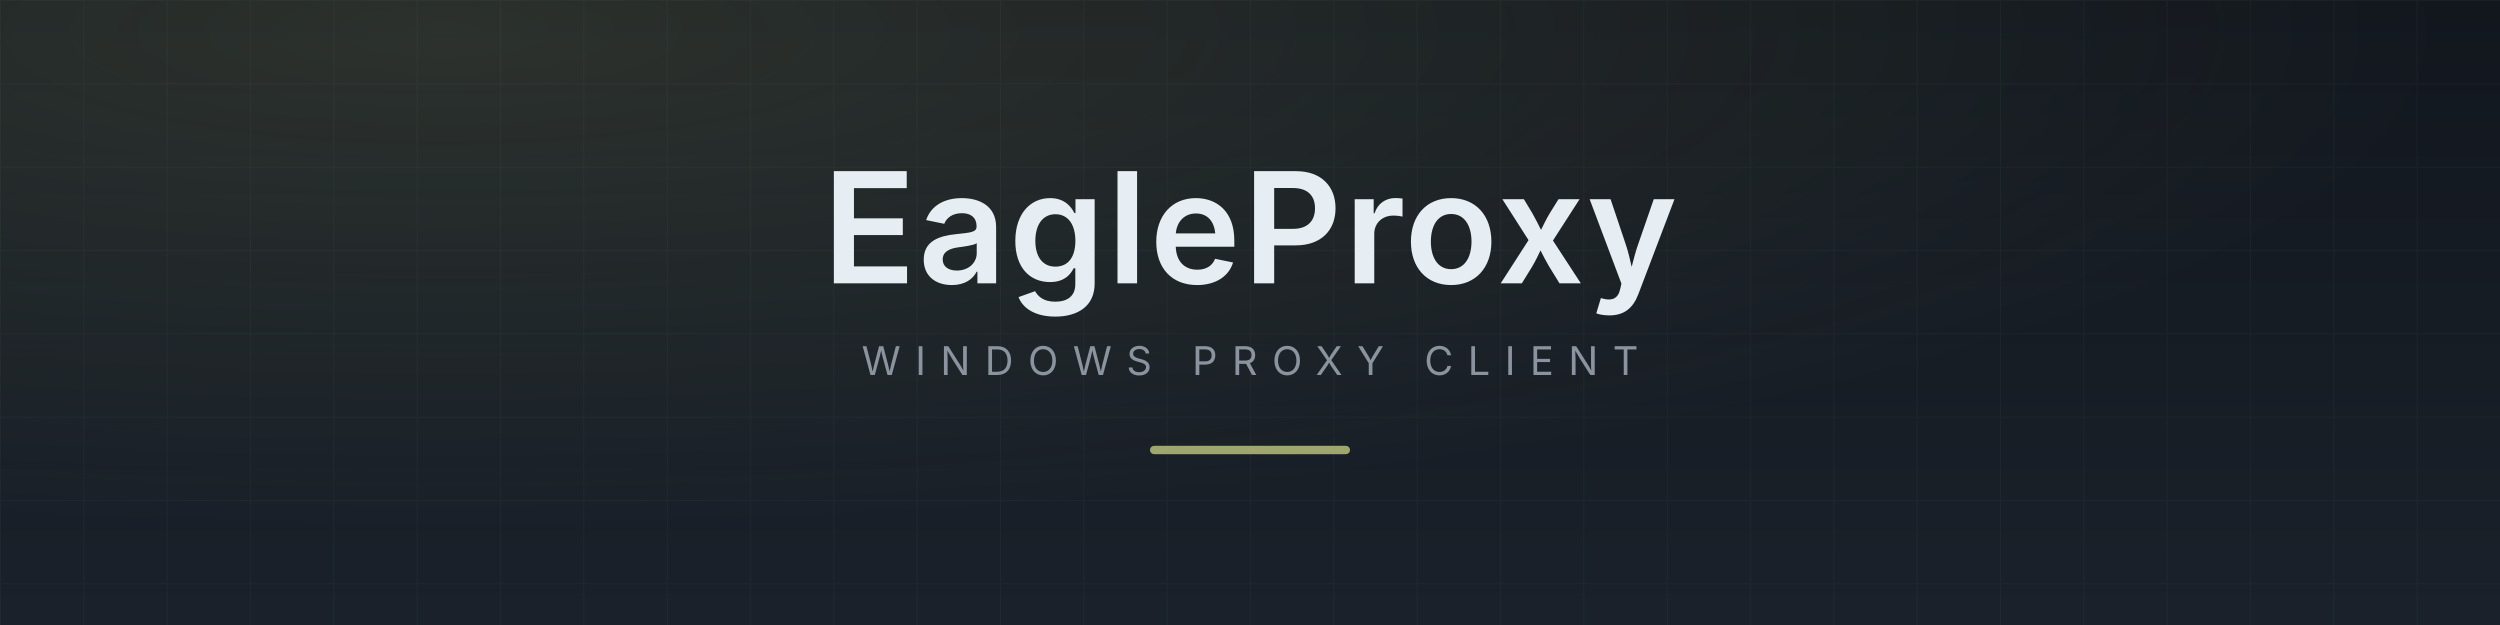
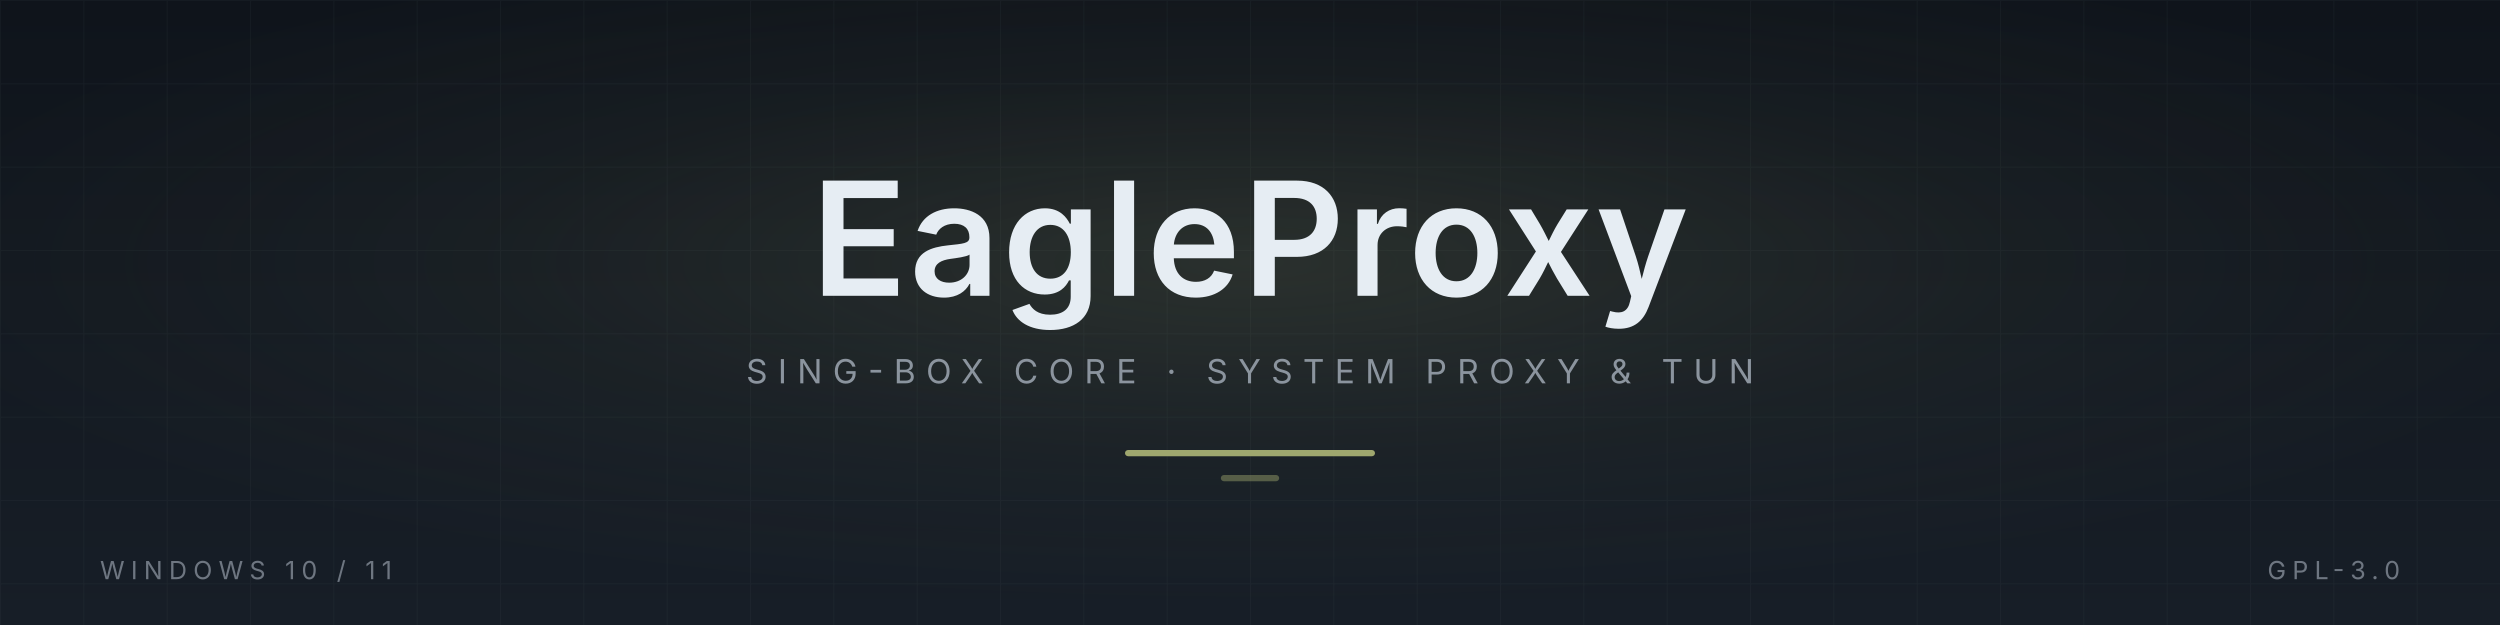
<svg xmlns="http://www.w3.org/2000/svg" viewBox="0 0 1200 300" width="1200" height="300" role="img" aria-label="EagleProxy">
  <defs>
    <linearGradient id="ground" x1="0" y1="0" x2="0" y2="1">
-       <stop offset="0" stop-color="#12171e" />
-       <stop offset="1" stop-color="#1a212a" />
+       <stop offset="0" stop-color="#0f141b" />
+       <stop offset="1" stop-color="#171e27" />
    </linearGradient>
-     <radialGradient id="glow" cx="0.18" cy="0.05" r="0.8">
-       <stop offset="0" stop-color="#9fa76e" stop-opacity="0.18" />
+     <radialGradient id="halo" cx="0.5" cy="0.42" r="0.55">
+       <stop offset="0" stop-color="#9fa76e" stop-opacity="0.17" />
+       <stop offset="0.55" stop-color="#9fa76e" stop-opacity="0.05" />
      <stop offset="1" stop-color="#9fa76e" stop-opacity="0" />
    </radialGradient>
    <pattern id="grid" width="40" height="40" patternUnits="userSpaceOnUse">
      <path d="M40 0H0V40" fill="none" stroke="#8b949e" stroke-opacity="0.055" stroke-width="1" />
    </pattern>
  </defs>
  <rect width="1200" height="300" fill="url(#ground)" />
  <rect width="1200" height="300" fill="url(#grid)" />
-   <rect width="1200" height="300" fill="url(#glow)" />
+   <rect width="1200" height="300" fill="url(#halo)" />
  <g font-family="Segoe UI, Inter, Helvetica Neue, Arial, sans-serif" text-anchor="middle">
-     <text x="600" y="136" font-size="74" font-weight="600" fill="#e6edf3" letter-spacing="1">EagleProxy</text>
-     <text x="600" y="180" font-size="19" fill="#8b949e" letter-spacing="7">WINDOWS PROXY CLIENT</text>
+     <text x="600" y="142" font-size="76" font-weight="600" fill="#e6edf3" letter-spacing="1">EagleProxy</text>
+     <text x="600" y="184" font-size="16" fill="#8b949e" letter-spacing="5">SING-BOX CORE · SYSTEM PROXY &amp; TUN</text>
  </g>
-   <rect x="552" y="214" width="96" height="4" rx="2" fill="#9fa76e" />
+   <g fill="#9fa76e">
+     <rect x="540" y="216" width="120" height="3" rx="1.5" />
+     <rect x="586" y="228" width="28" height="3" rx="1.5" opacity="0.45" />
+   </g>
+   <g font-family="Segoe UI, Inter, Helvetica Neue, Arial, sans-serif" font-size="12" letter-spacing="3" fill="#6e7681">
+     <text x="48" y="278">WINDOWS 10 / 11</text>
+     <text x="1152" y="278" text-anchor="end">GPL-3.0</text>
+   </g>
</svg>
